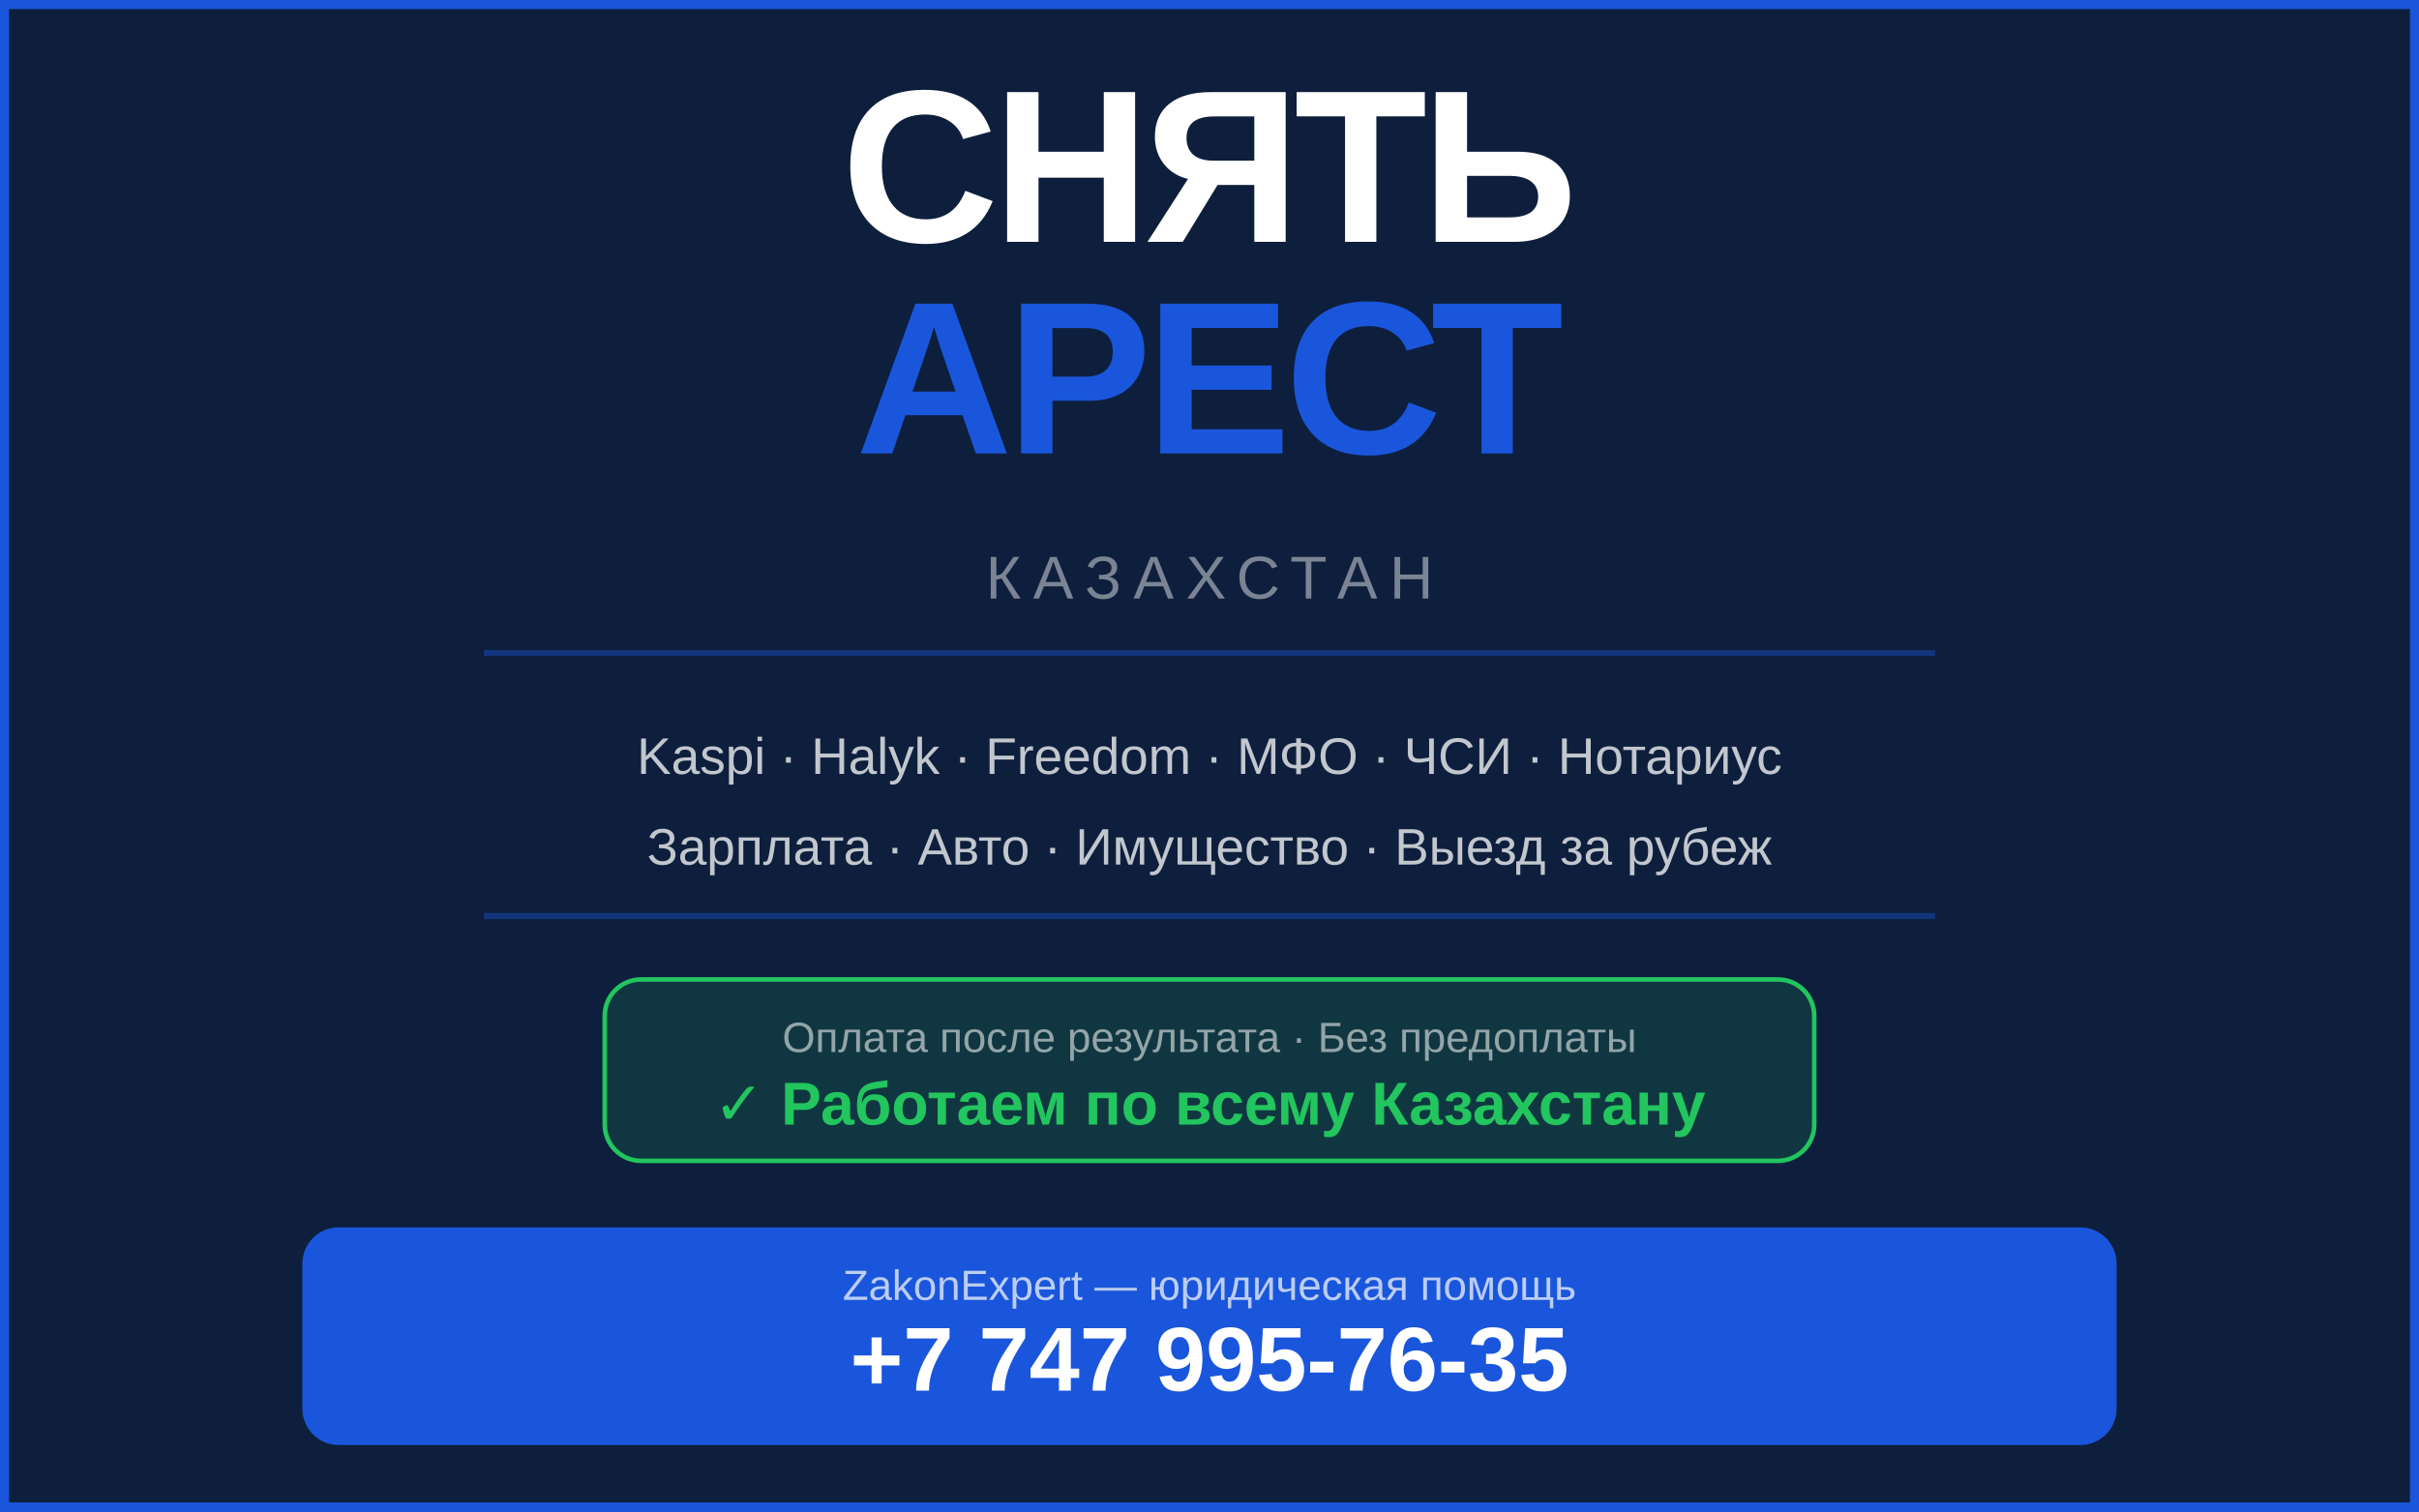
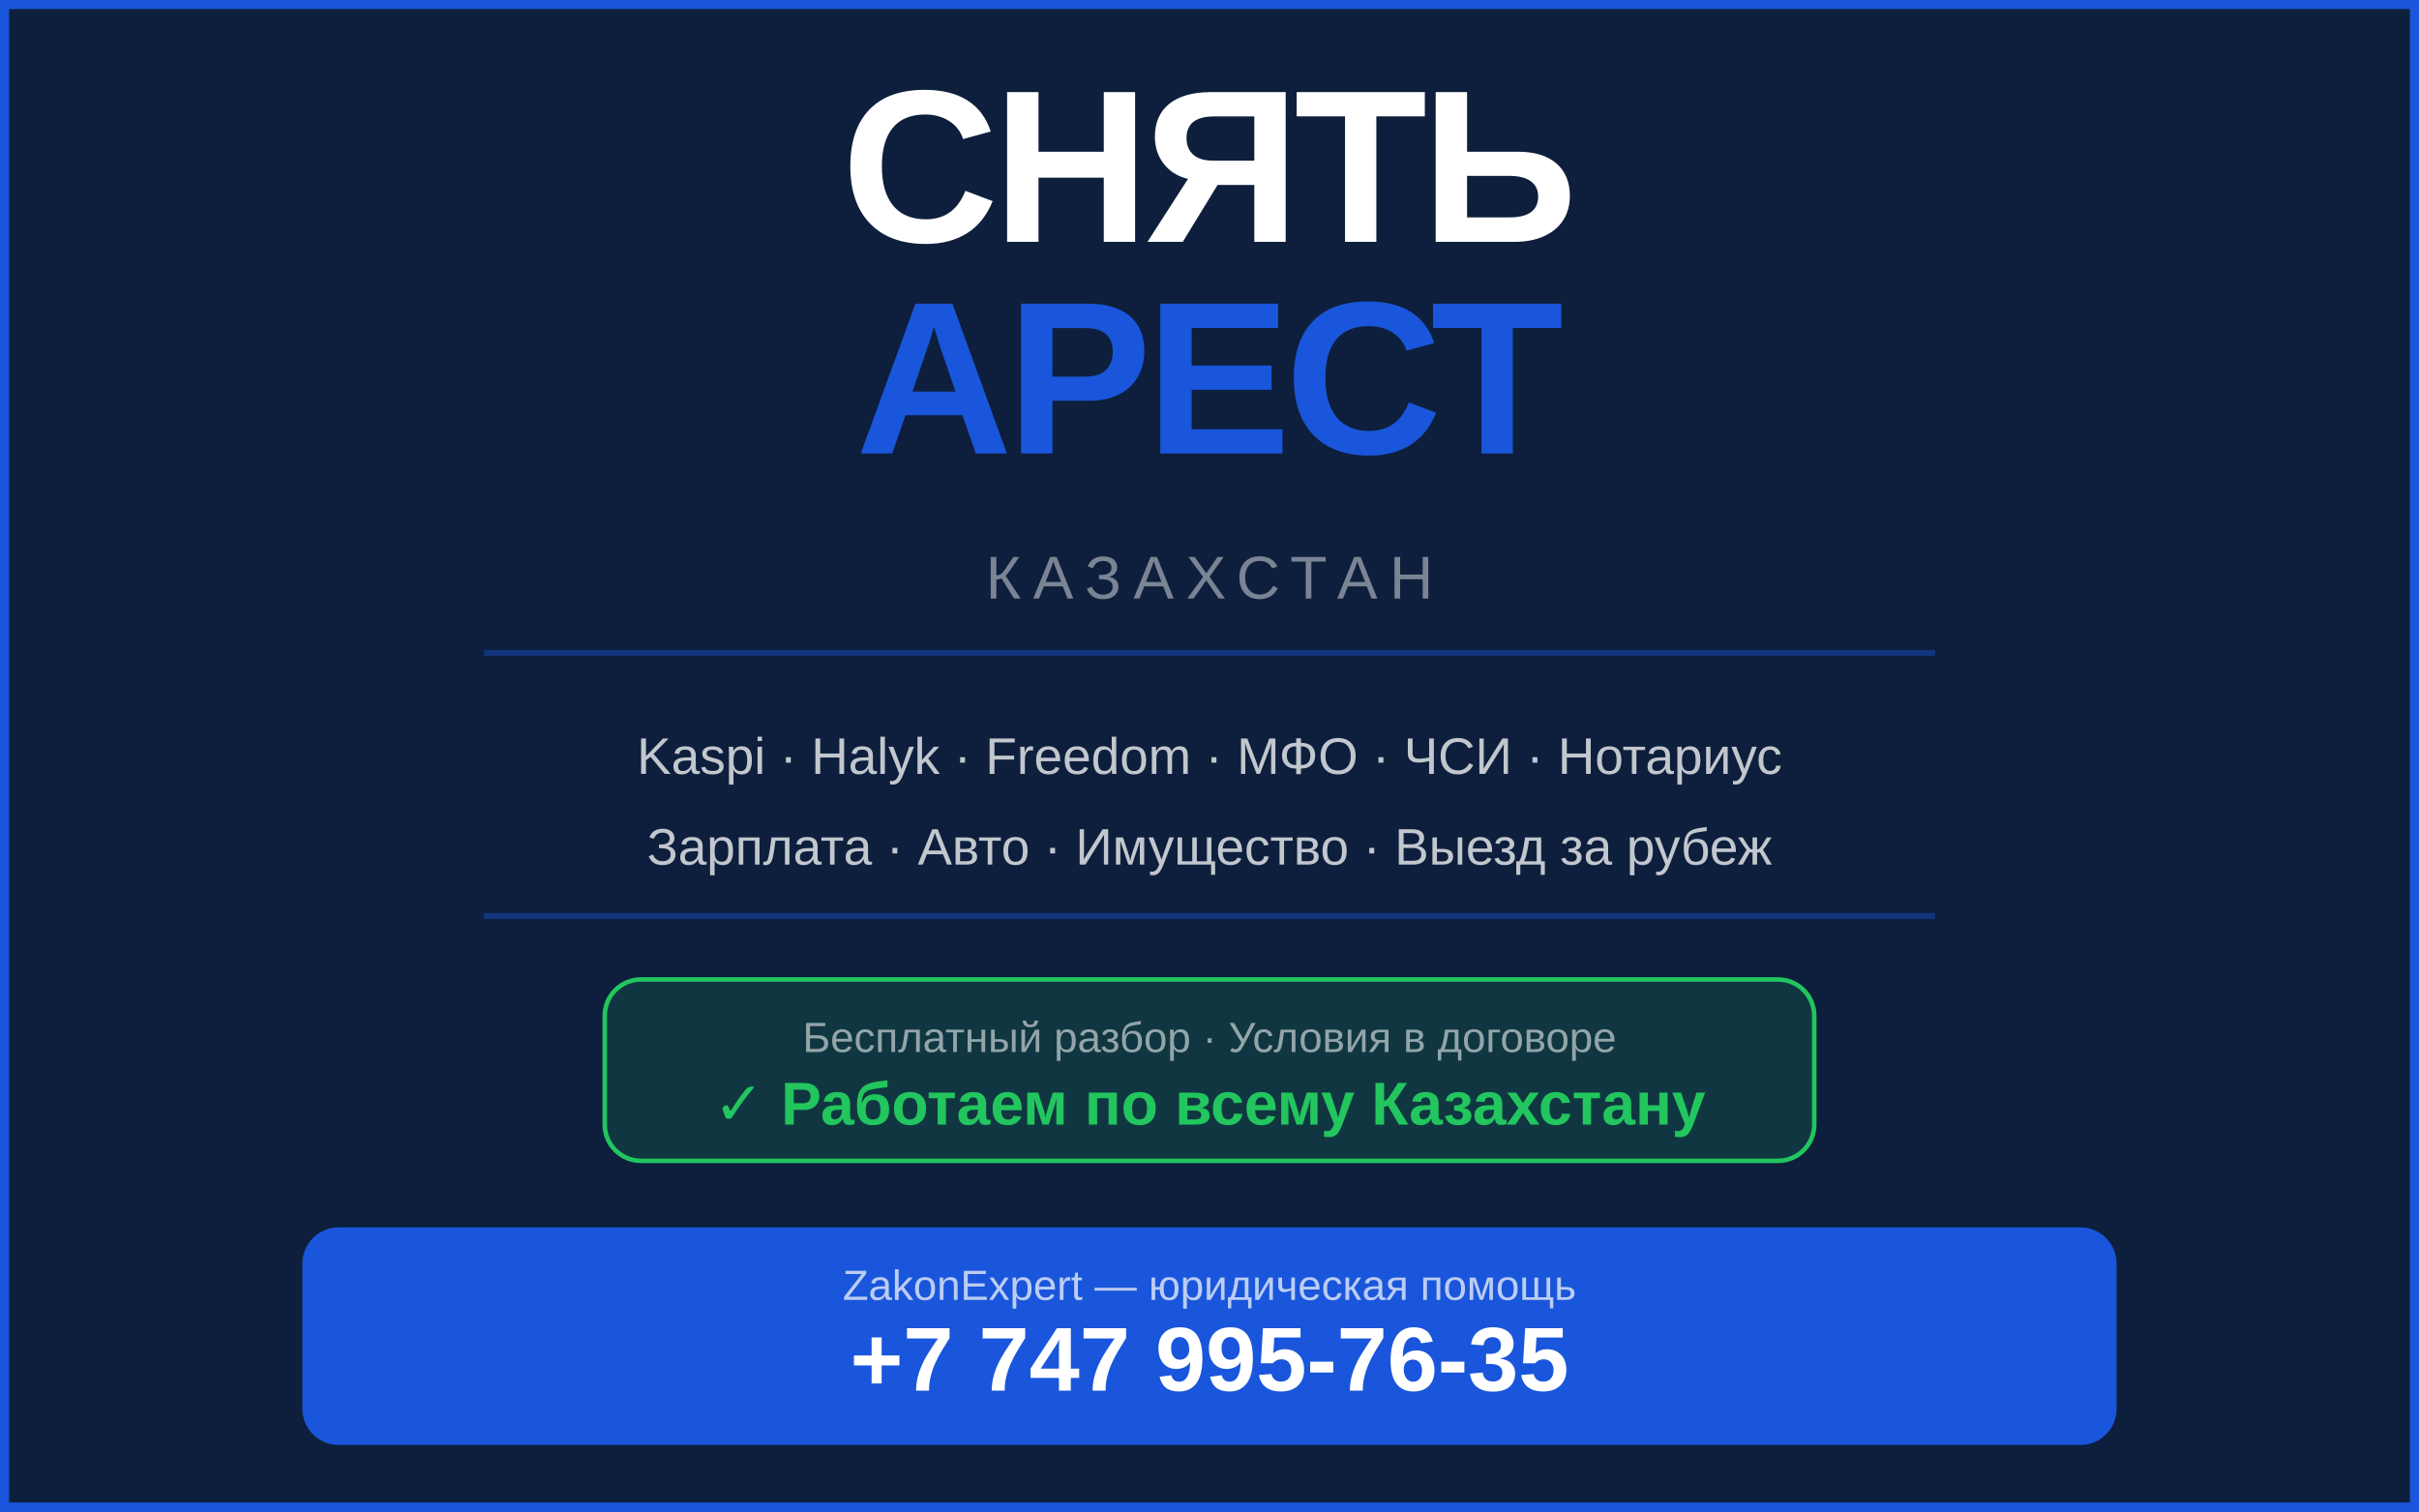
<svg xmlns="http://www.w3.org/2000/svg" viewBox="0 0 800 500" width="800" height="500">
  <rect width="800" height="500" fill="#0d1f3c" />
  <rect x="0" y="0" width="800" height="500" fill="none" stroke="#1a56db" stroke-width="6" />
  <text x="400" y="80" text-anchor="middle" font-family="Arial Black,Arial,sans-serif" font-size="72" font-weight="900" fill="#ffffff" letter-spacing="-2">СНЯТЬ</text>
  <text x="400" y="150" text-anchor="middle" font-family="Arial Black,Arial,sans-serif" font-size="72" font-weight="900" fill="#1a56db" letter-spacing="-2">АРЕСТ</text>
  <text x="400" y="198" text-anchor="middle" font-family="Arial,sans-serif" font-size="20" fill="rgba(255,255,255,0.45)" letter-spacing="4">КАЗАХСТАН</text>
  <rect x="160" y="215" width="480" height="2" fill="rgba(26,86,219,0.4)" />
  <text x="400" y="256" text-anchor="middle" font-family="Arial,sans-serif" font-size="17" fill="rgba(255,255,255,0.75)">Kaspi · Halyk · Freedom · МФО · ЧСИ · Нотариус</text>
  <text x="400" y="286" text-anchor="middle" font-family="Arial,sans-serif" font-size="17" fill="rgba(255,255,255,0.75)">Зарплата · Авто · Имущество · Выезд за рубеж</text>
  <rect x="160" y="302" width="480" height="2" fill="rgba(26,86,219,0.4)" />
  <rect x="200" y="324" width="400" height="60" rx="12" fill="rgba(34,197,94,0.15)" stroke="#22c55e" stroke-width="1.5" />
-   <text x="400" y="348" text-anchor="middle" font-family="Arial,sans-serif" font-size="14" fill="rgba(255,255,255,0.55)">Оплата после результата · Без предоплаты</text>
+   <text x="400" y="348" text-anchor="middle" font-family="Arial,sans-serif" font-size="14" fill="rgba(255,255,255,0.55)">Бесплатный разбор · Условия в договоре</text>
  <text x="400" y="372" text-anchor="middle" font-family="Arial Black,Arial,sans-serif" font-size="20" font-weight="900" fill="#22c55e">✓ Работаем по всему Казахстану</text>
  <rect x="100" y="406" width="600" height="72" rx="12" fill="#1a56db" />
  <text x="400" y="430" text-anchor="middle" font-family="Arial,sans-serif" font-size="14" fill="rgba(255,255,255,0.7)">ZakonExpert — юридическая помощь</text>
  <text x="400" y="460" text-anchor="middle" font-family="Arial Black,Arial,sans-serif" font-size="30" font-weight="900" fill="#ffffff">+7 747 995-76-35</text>
</svg>
